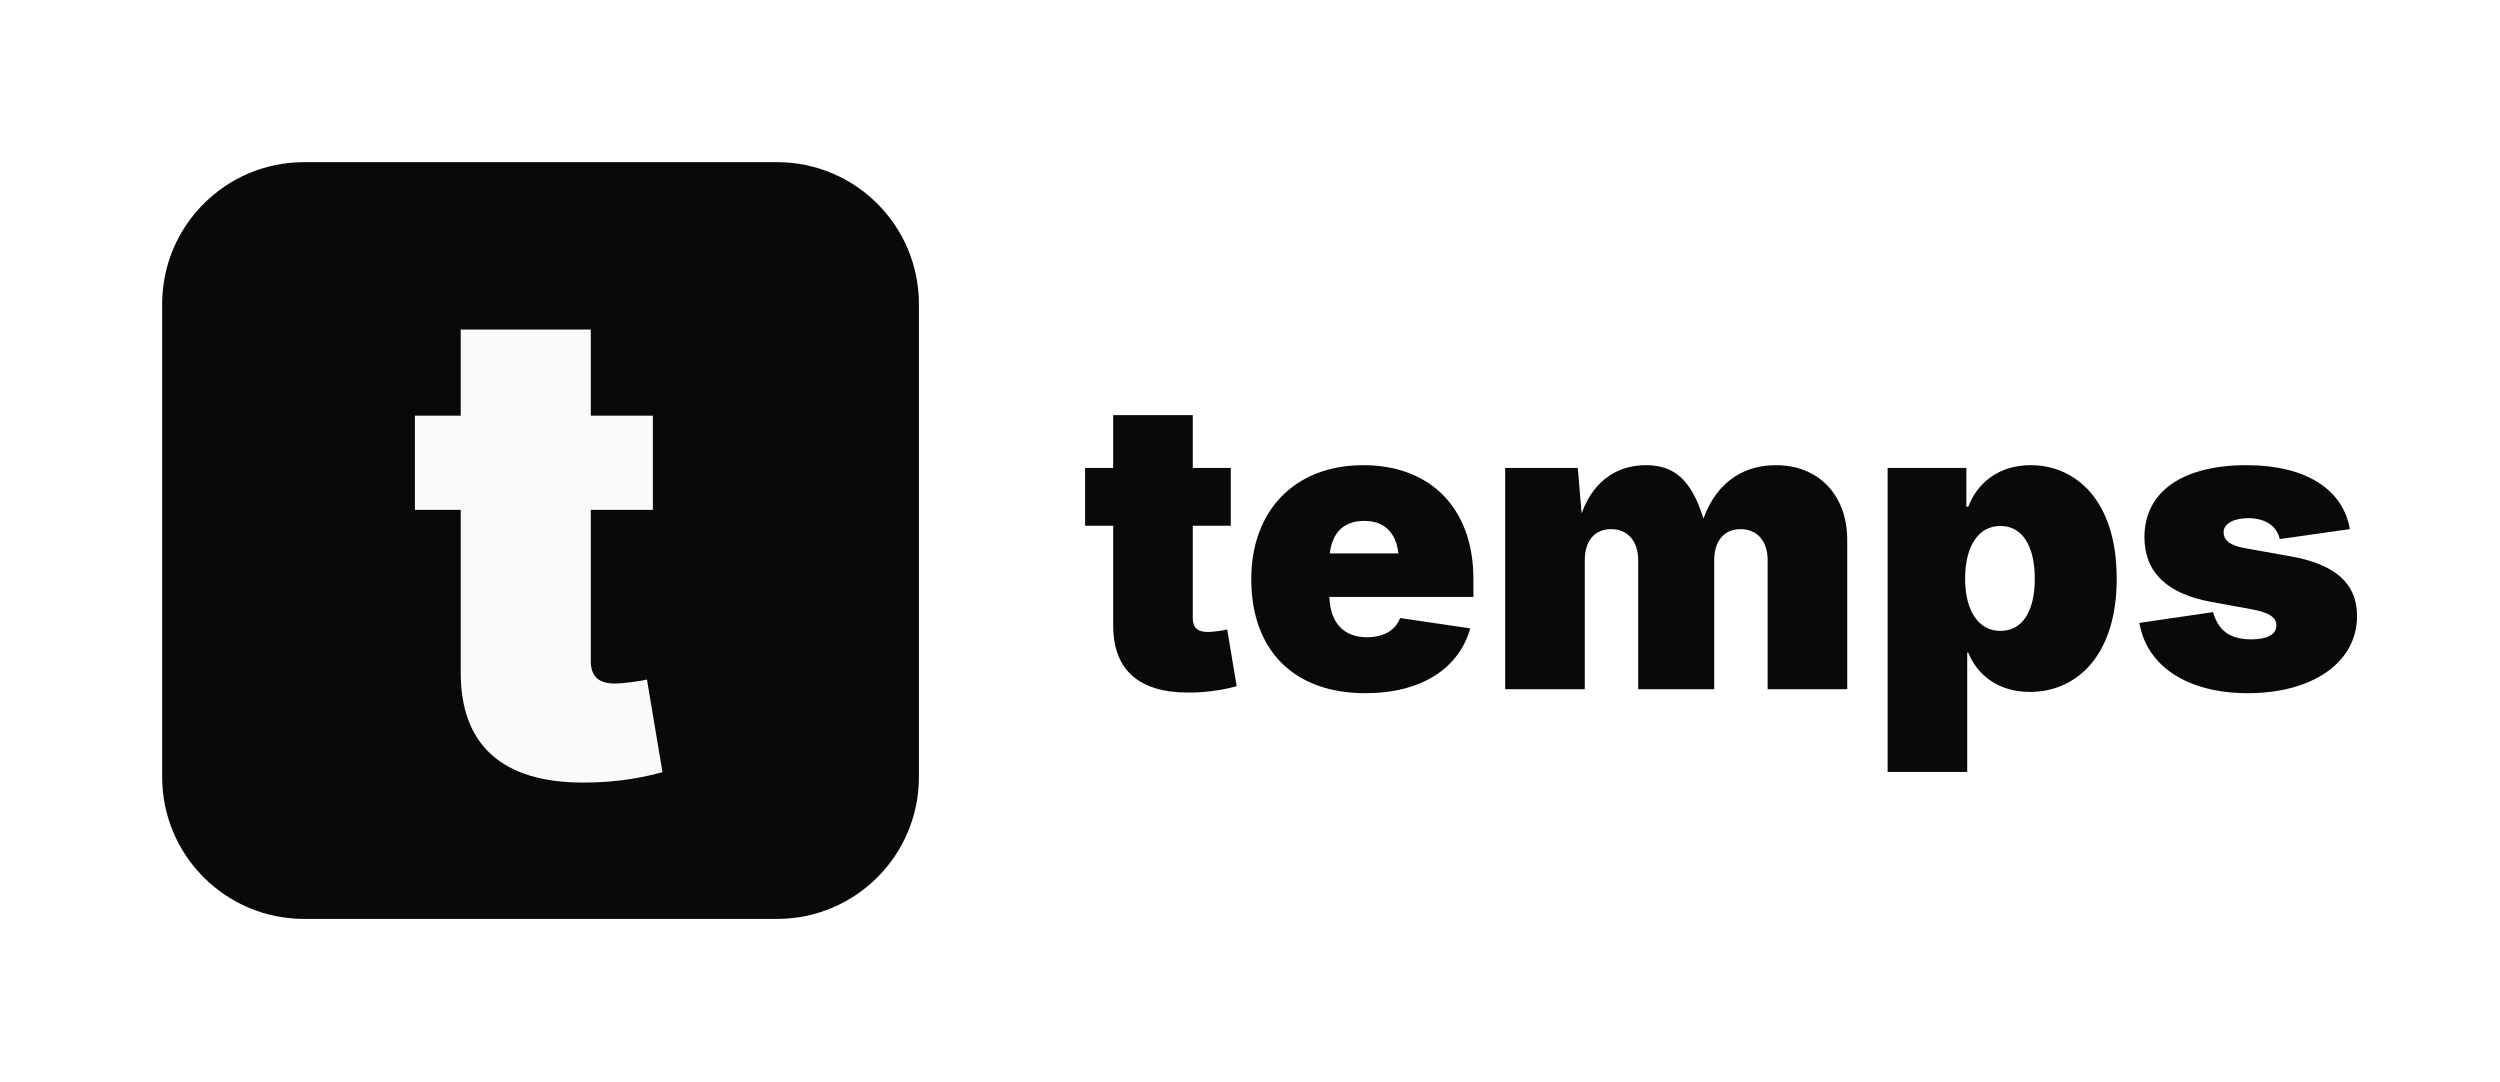
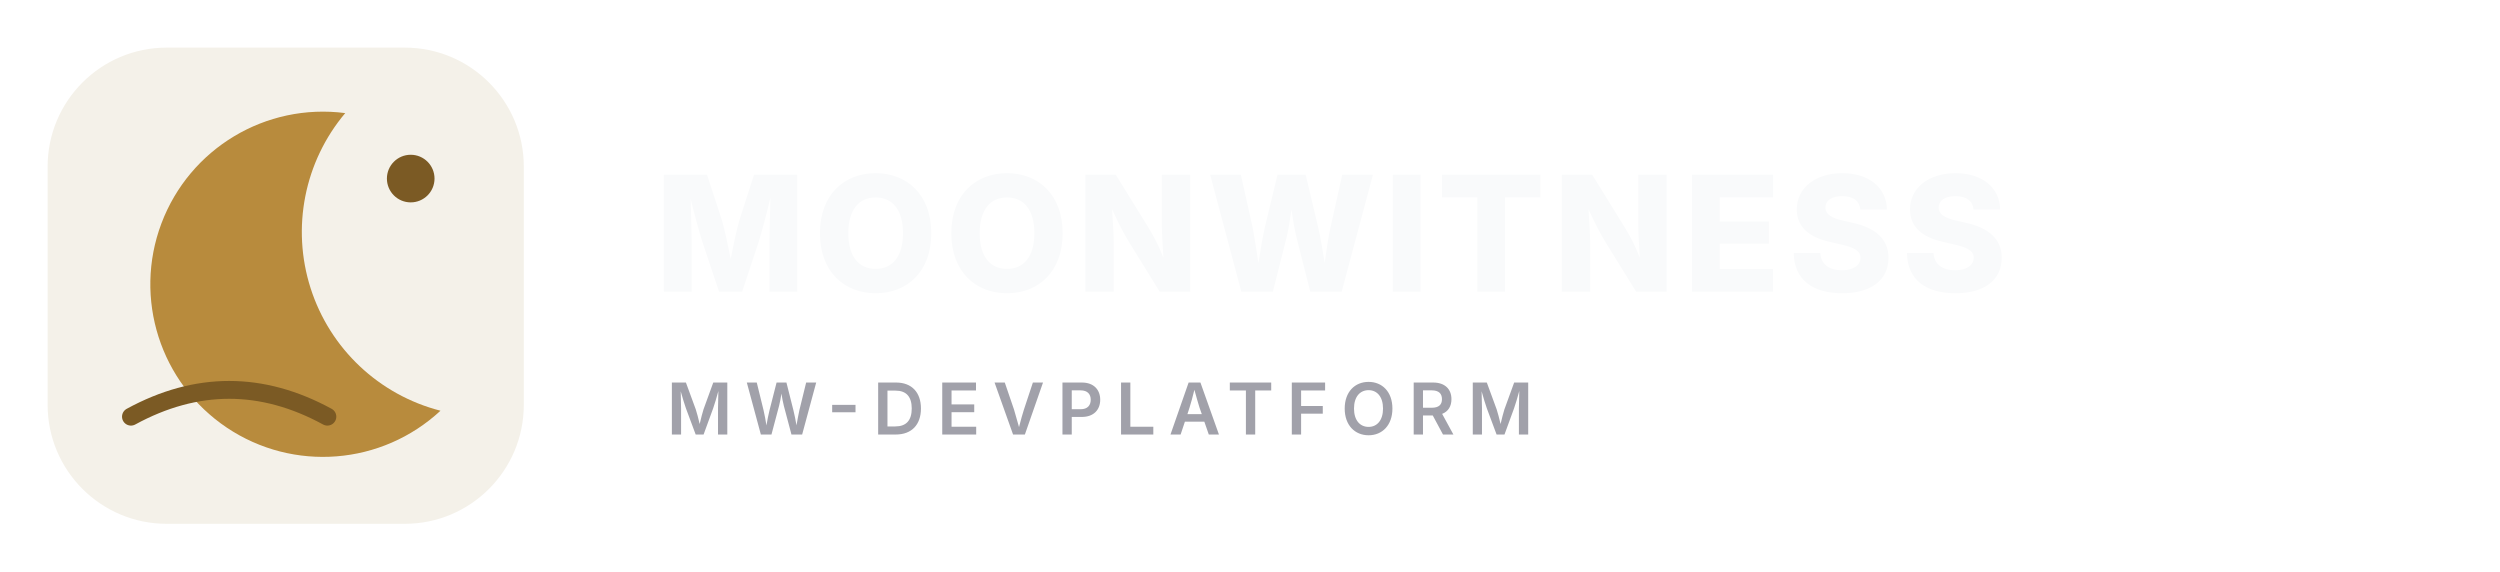
- <svg xmlns="http://www.w3.org/2000/svg" viewBox="0 0 185 80" width="185" height="80">
-   <g transform="translate(12, 12) scale(1.75)">
-     <rect width="32" height="32" rx="6" fill="#09090b" />
-     <text x="16" y="26" font-family="Inter, Segoe UI, Arial, sans-serif" font-weight="900" font-size="28" fill="#fafafa" text-anchor="middle">t</text>
-   </g>
-   <text x="80" y="51" font-family="Inter, Segoe UI, Arial, sans-serif" font-weight="900" font-size="30" fill="#09090b">temps</text>
+ <svg xmlns="http://www.w3.org/2000/svg" viewBox="0 0 420 96" width="420" height="96" fill="none">
+   <rect x="8" y="8" width="80" height="80" rx="20" fill="#F4F1E9" />
+   <path d="M58 19a29 29 0 1 0 16 50A31 31 0 0 1 58 19Z" fill="#B88B3D" />
+   <circle cx="69" cy="30" r="4" fill="#7B5A24" />
+   <path d="M22 70c11-6 22-6 33 0" stroke="#7B5A24" stroke-width="3" stroke-linecap="round" />
+   <text x="110" y="49" fill="#F9FAFB" font-family="Inter,Segoe UI,Arial,sans-serif" font-size="27" font-weight="800" letter-spacing="1.2">MOONWITNESS</text>
+   <text x="112" y="73" fill="#A1A1AA" font-family="Inter,Segoe UI,Arial,sans-serif" font-size="12" font-weight="600" letter-spacing="2.1">MW-DEVPLATFORM</text>
</svg>
